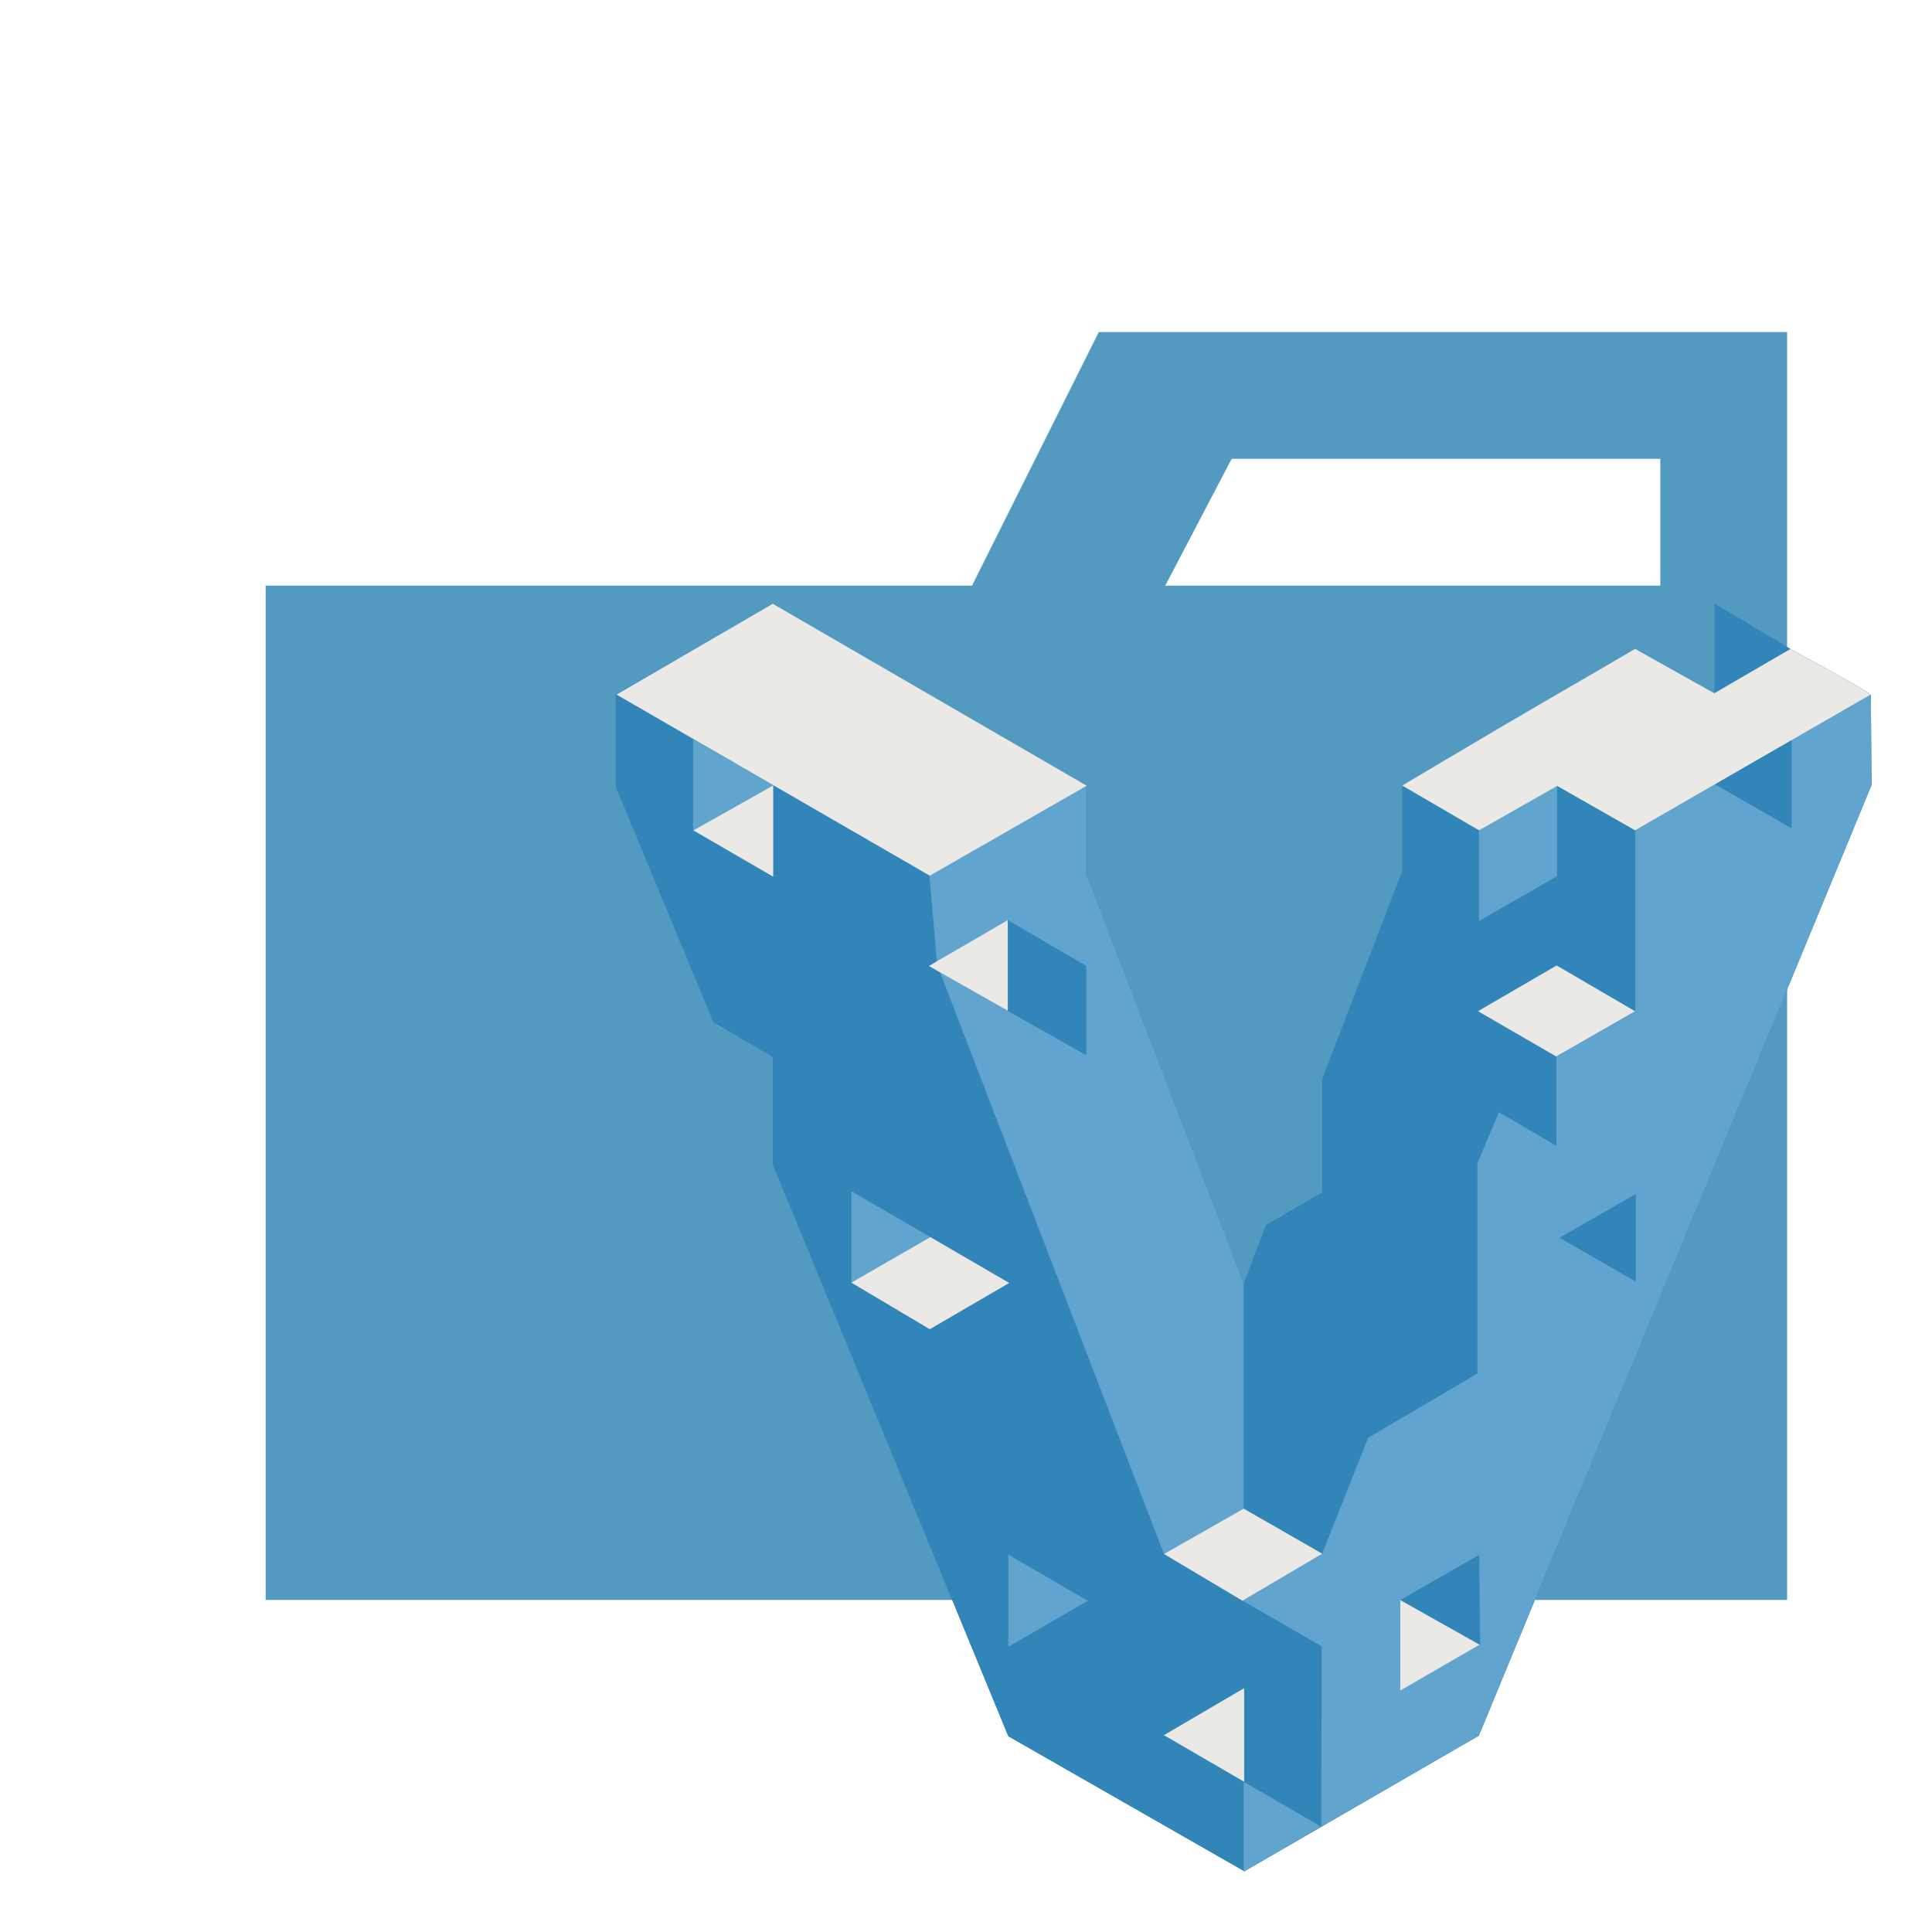
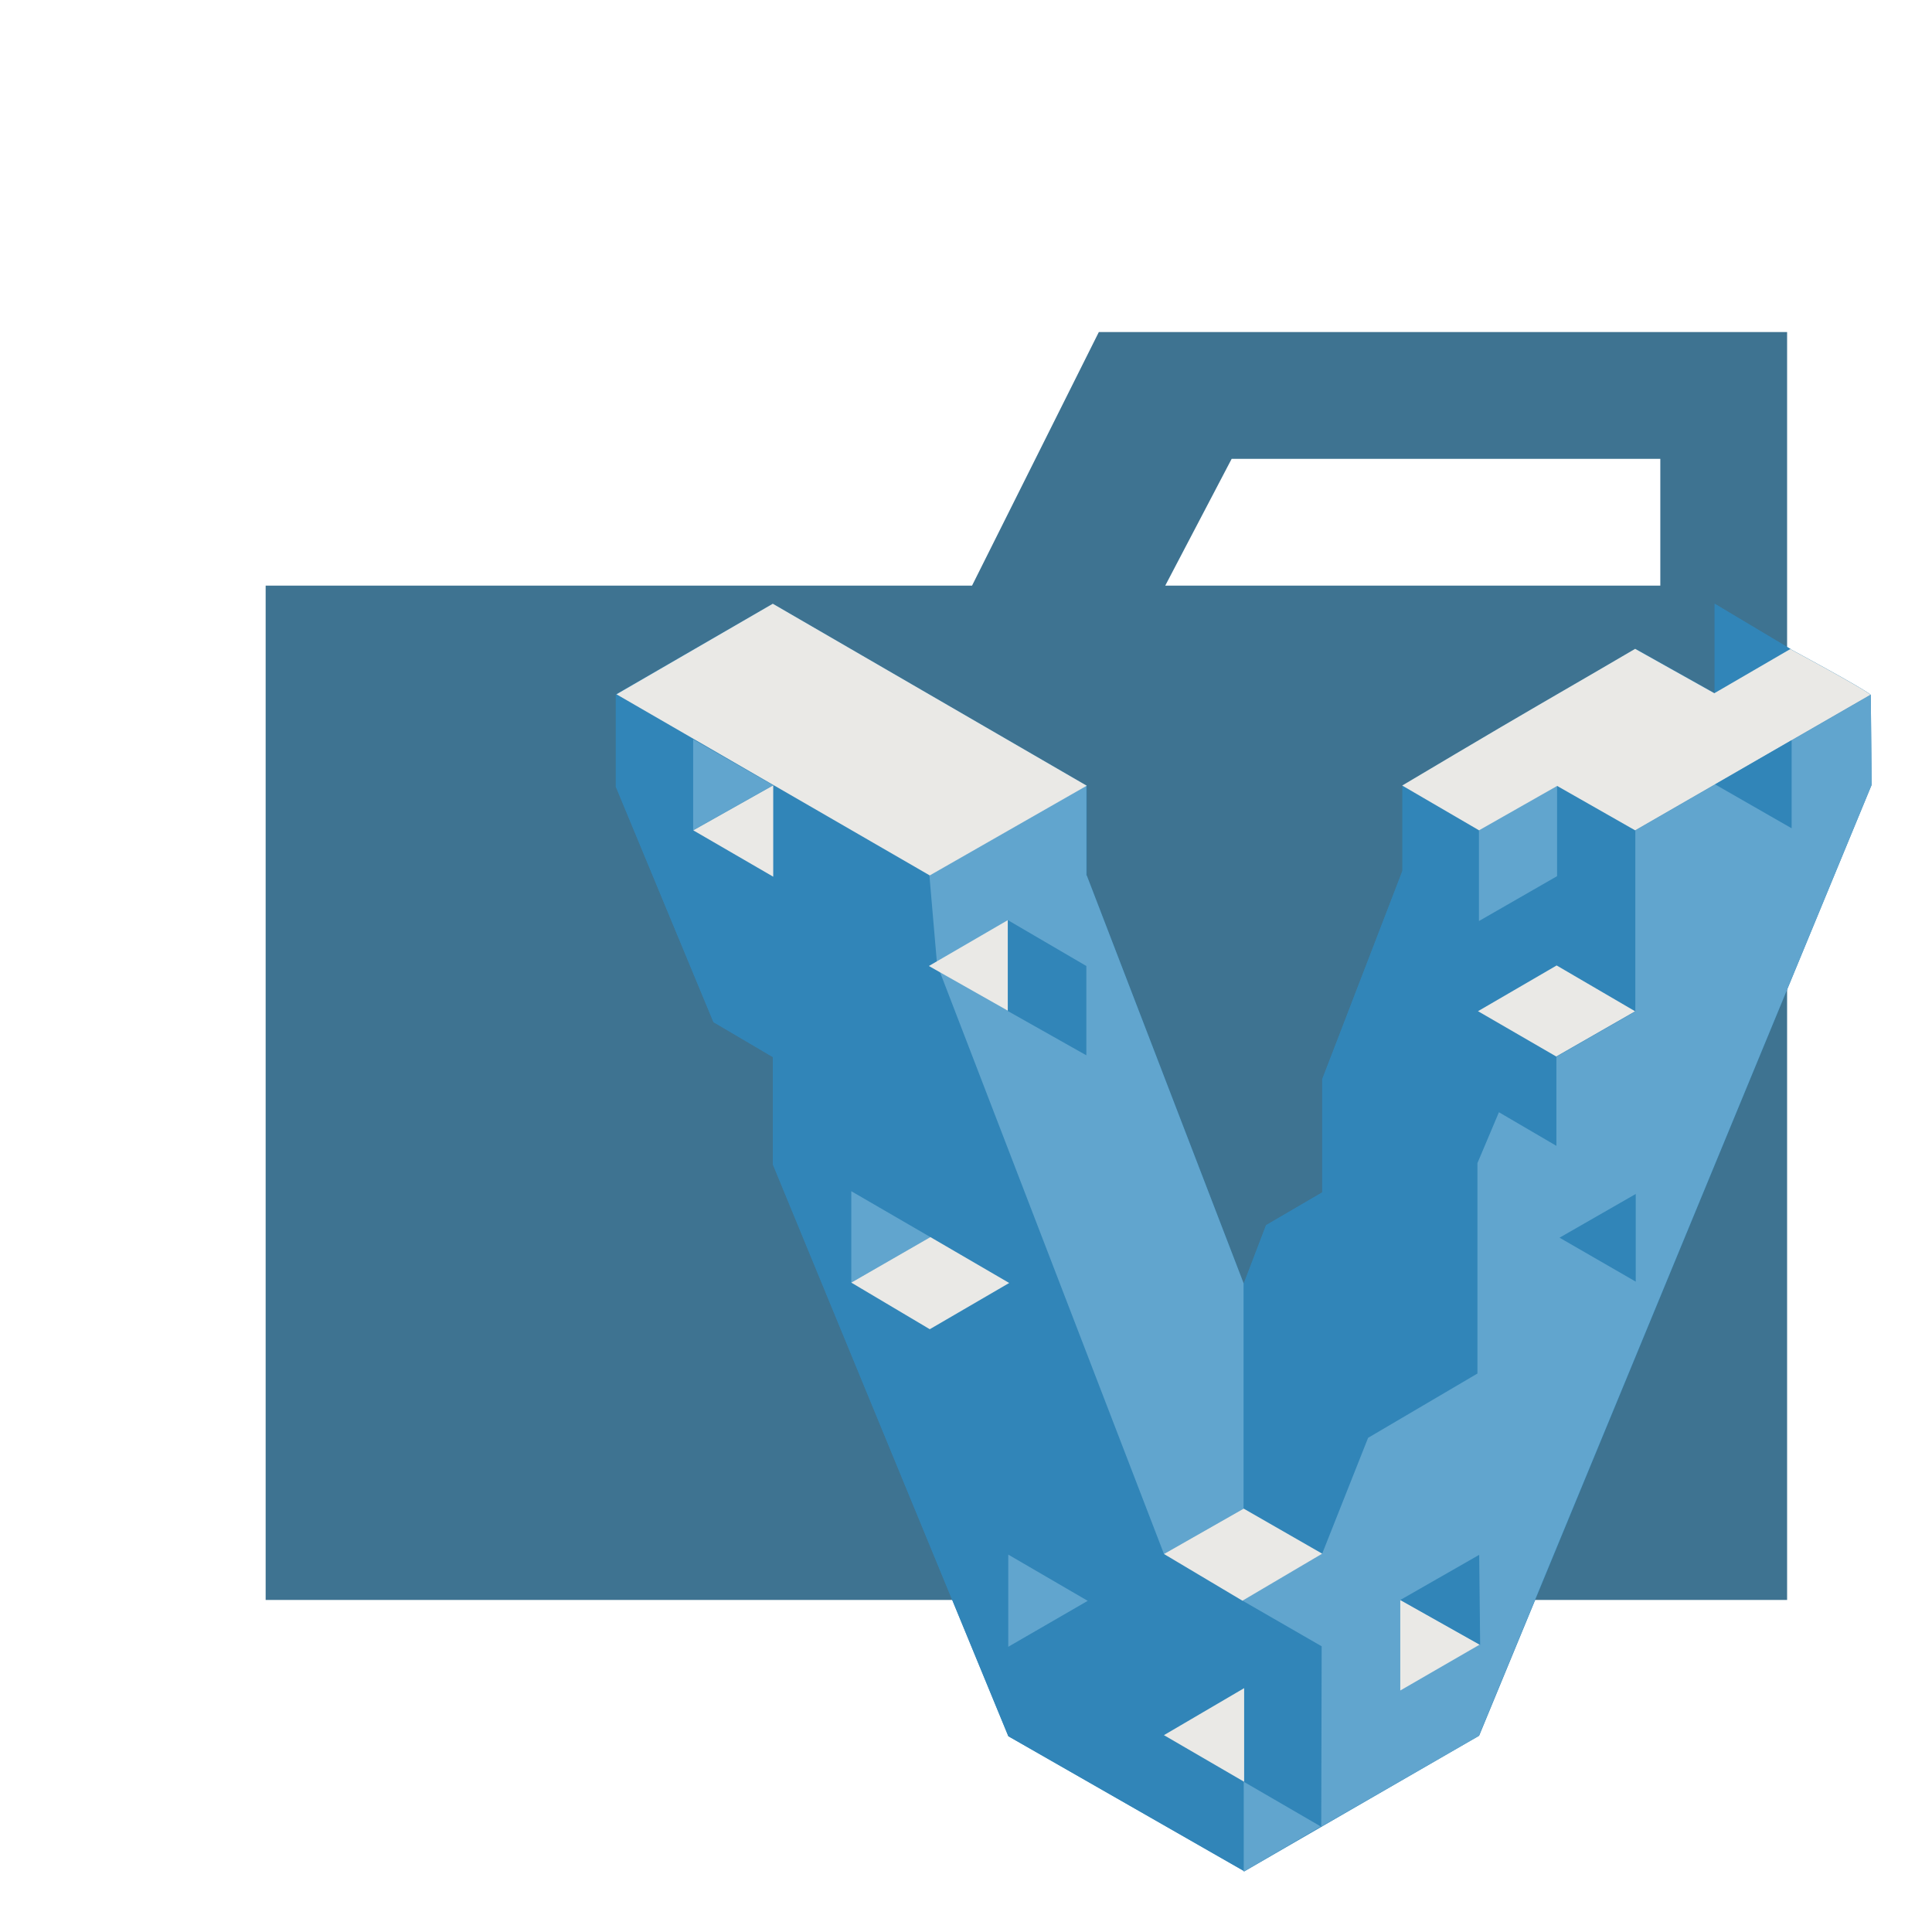
<svg xmlns="http://www.w3.org/2000/svg" viewBox="0 0 32 32">
-   <path d="M27.5,5.5H18.2L16.1,9.7H4.4V26.5H29.6V5.5Zm0,4.2H19.3l1.1-2.1h7.1Z" style="fill:#539ac1" />
-   <path d="M30.983,11.506c-.15-.123-1.328-.755-1.328-.755l-1.257.731h0l1.258-.731L28.4,10v1.48l-1.311-.734s-1.073.627-1.594.928c-.656.378-2.264,1.336-2.264,1.336v1.414L21.9,17.876V19.75l-.93.543-.37.968L18,14.5V13.014L12.8,10l-2.6,1.5h0V13.03l1.619,3.9.984.579v1.778l3.9,9.471,3.9,2.23V31l3.892-2.252L31,13l-.014-1.493" style="fill:#3185b8" />
-   <path d="M20.6,30.989l-3.9-2.232-3.9-9.471V17.508l-.984-.579L10.2,13.03V11.5l1.281.747v1.5l1.324.768V13.008l2.586,1.5.125,1.481,3.76,9.76,2.613,1.522v2.985l-1.29-.759,0,1.495" style="fill:#3185b8" />
-   <path d="M18,14.5,20.6,21.261,20.6,24.987l-1.321.752-3.758-9.763L15.394,14.5l2.6-1.49V14.5m-6.513-2.249v1.5l1.324-.745-1.324-.76" style="fill:#61a5ce" />
+   <path d="M27.5,5.5H18.2L16.1,9.7H4.4V26.5H29.6V5.5Zm0,4.2H19.3l1.1-2.1h7.1Z" style="fill:#3e7391" />
+   <path d="M30.983,11.506c-.15-.123-1.328-.755-1.328-.755l-1.257.731h0l1.258-.731L28.4,10v1.48l-1.311-.734s-1.073.627-1.594.928c-.656.378-2.264,1.336-2.264,1.336v1.414L21.9,17.876V19.75l-.93.543-.37.968L18,14.5V13.014L12.8,10l-2.6,1.5h0v1.53l1.619,3.9.984.579v1.778l3.9,9.471,3.9,2.23V31L24.5,28.748,31,13l-.014-1.493" style="fill:#3185b8" />
+   <path d="M20.6,30.989l-3.9-2.232-3.9-9.471V17.508l-.984-.579L10.2,13.03V11.5l1.281.747v1.5l1.324.768V13.008l2.586,1.5.125,1.481,3.76,9.76,2.613,1.522v2.985L20.6,29.5v1.5" style="fill:#3185b8" />
+   <path d="M18,14.5l2.6,6.761v3.726l-1.321.752-3.758-9.763L15.394,14.5l2.6-1.49V14.5m-6.513-2.249v1.5l1.324-.745-1.324-.76" style="fill:#61a5ce" />
  <path d="M12.807,14.521V13.008l-1.324.745,1.324.768" style="fill:#eae9e6" />
-   <path d="M20.6,24.987l1.3.746,1.451-3.643,1.118.665V19.262l.357-.843.951.557V17.5l-1.3-.753,1.3-.756L24.5,15.253l0-1.5-1.273-.742v1.414L21.9,17.876V19.75l-.93.543-.37.968L20.6,24.987" style="fill:#3185b8" />
-   <path d="M20.58,26.512l1.311.756-.007,2.986,2.609-1.505L31,13l-.014-1.493-3.9,2.247v3l-1.307.749v1.476l-.952-.557-.356.843v3.485l-1.811,1.065L21.9,25.732l-1.321.779" style="fill:#61a5ce" />
+   <path d="M20.6,24.987l1.3.746,1.451-3.643,1.118.665V19.262l.357-.843.951.557V17.5l-1.3-.753,1.3-.756L24.5,15.253v-1.5l-1.273-.742v1.414L21.9,17.876V19.75l-.93.543-.37.968v3.726" style="fill:#3185b8" />
+   <path d="M20.58,26.512l1.311.756-.007,2.986,2.609-1.5L31,13l-.014-1.493-3.9,2.247v3l-1.307.749v1.476l-.952-.557-.356.843V22.75L22.66,23.815l-.76,1.917-1.321.779" style="fill:#61a5ce" />
  <path d="M15.385,16l1.308-.76v1.5L15.385,16" style="fill:#eae9e6" />
  <path d="M16.693,16.746l1.3.733V16l-1.3-.76v1.5" style="fill:#3185b8" />
-   <path d="M14.1,19.73v1.514l1.31-.754L14.1,19.73" style="fill:#61a5ce" />
+   <path d="M14.1,19.73v1.514l1.31-.754-1.31-.76" style="fill:#61a5ce" />
  <path d="M16.714,21.251l-1.314.765-1.3-.772,1.31-.754,1.307.761" style="fill:#eae9e6" />
  <path d="M16.7,25.749v1.527l1.316-.761L16.7,25.749" style="fill:#61a5ce" />
-   <path d="M19.281,28.741l1.326.771,0-1.551-1.331.78" style="fill:#eae9e6" />
-   <path d="M20.6,31l0-1.489,1.278.742L20.6,31" style="fill:#61a5ce" />
+   <path d="M19.281,28.741l1.326.771V27.961l-1.331.78" style="fill:#eae9e6" />
+   <path d="M20.6,31V29.511l1.278.742L20.6,31" style="fill:#61a5ce" />
  <path d="M20.6,24.987l-1.321.752,1.3.774,1.321-.779-1.3-.746" style="fill:#eae9e6" />
-   <path d="M27.085,16.751v-3l-1.291-.735v1.494l-1.29.741,2.581,1.5" style="fill:#3185b8" />
+   <path d="M27.085,16.751v-3l-1.291-.735V14.51l-1.29.741,2.581,1.5" style="fill:#3185b8" />
  <path d="M24.483,16.747l1.3-.756,1.3.759-1.307.749-1.3-.753" style="fill:#eae9e6" />
-   <path d="M24.5,15.253l1.29-.741V13.018l-1.294.735,0,1.5" style="fill:#61a5ce" />
-   <path d="M28.4,11.481V10l1.257.749-1.258.731" style="fill:#3185b8" />
-   <path d="M30.983,11.506l-3.9,2.247-1.291-.735-1.294.735-1.273-.742s1.608-.957,2.264-1.336c.521-.3,1.594-.928,1.594-.928l1.312.735,1.257-.731s1.178.632,1.328.755h0M18,13.014l-2.6,1.49-5.189-3L12.8,10,18,13.014" style="fill:#eae9e6" />
+   <path d="M24.5,15.253l1.29-.741V13.018l-1.294.735v1.5" style="fill:#61a5ce" />
+   <path d="M28.4,11.481V10l1.257.749L28.4,11.48" style="fill:#3185b8" />
+   <path d="M30.983,11.506l-3.9,2.247-1.291-.735-1.294.735-1.273-.742s1.608-.957,2.264-1.336c.521-.3,1.594-.928,1.594-.928l1.312.735,1.257-.731s1.178.632,1.328.755h0M18,13.014,15.4,14.5l-5.189-3L12.8,10,18,13.014" style="fill:#eae9e6" />
  <path d="M29.675,13.719V12.26l-1.268.732,1.268.727M25.831,20.5l1.262-.724v1.452L25.831,20.5" style="fill:#3185b8" />
-   <path d="M23.193,26.5v1.5l1.315-.76L23.193,26.5" style="fill:#eae9e6" />
+   <path d="M23.193,26.5V28l1.315-.76-1.315-.74" style="fill:#eae9e6" />
  <path d="M24.516,27.246,24.5,25.753l-1.307.748,1.323.744" style="fill:#3185b8" />
</svg>
